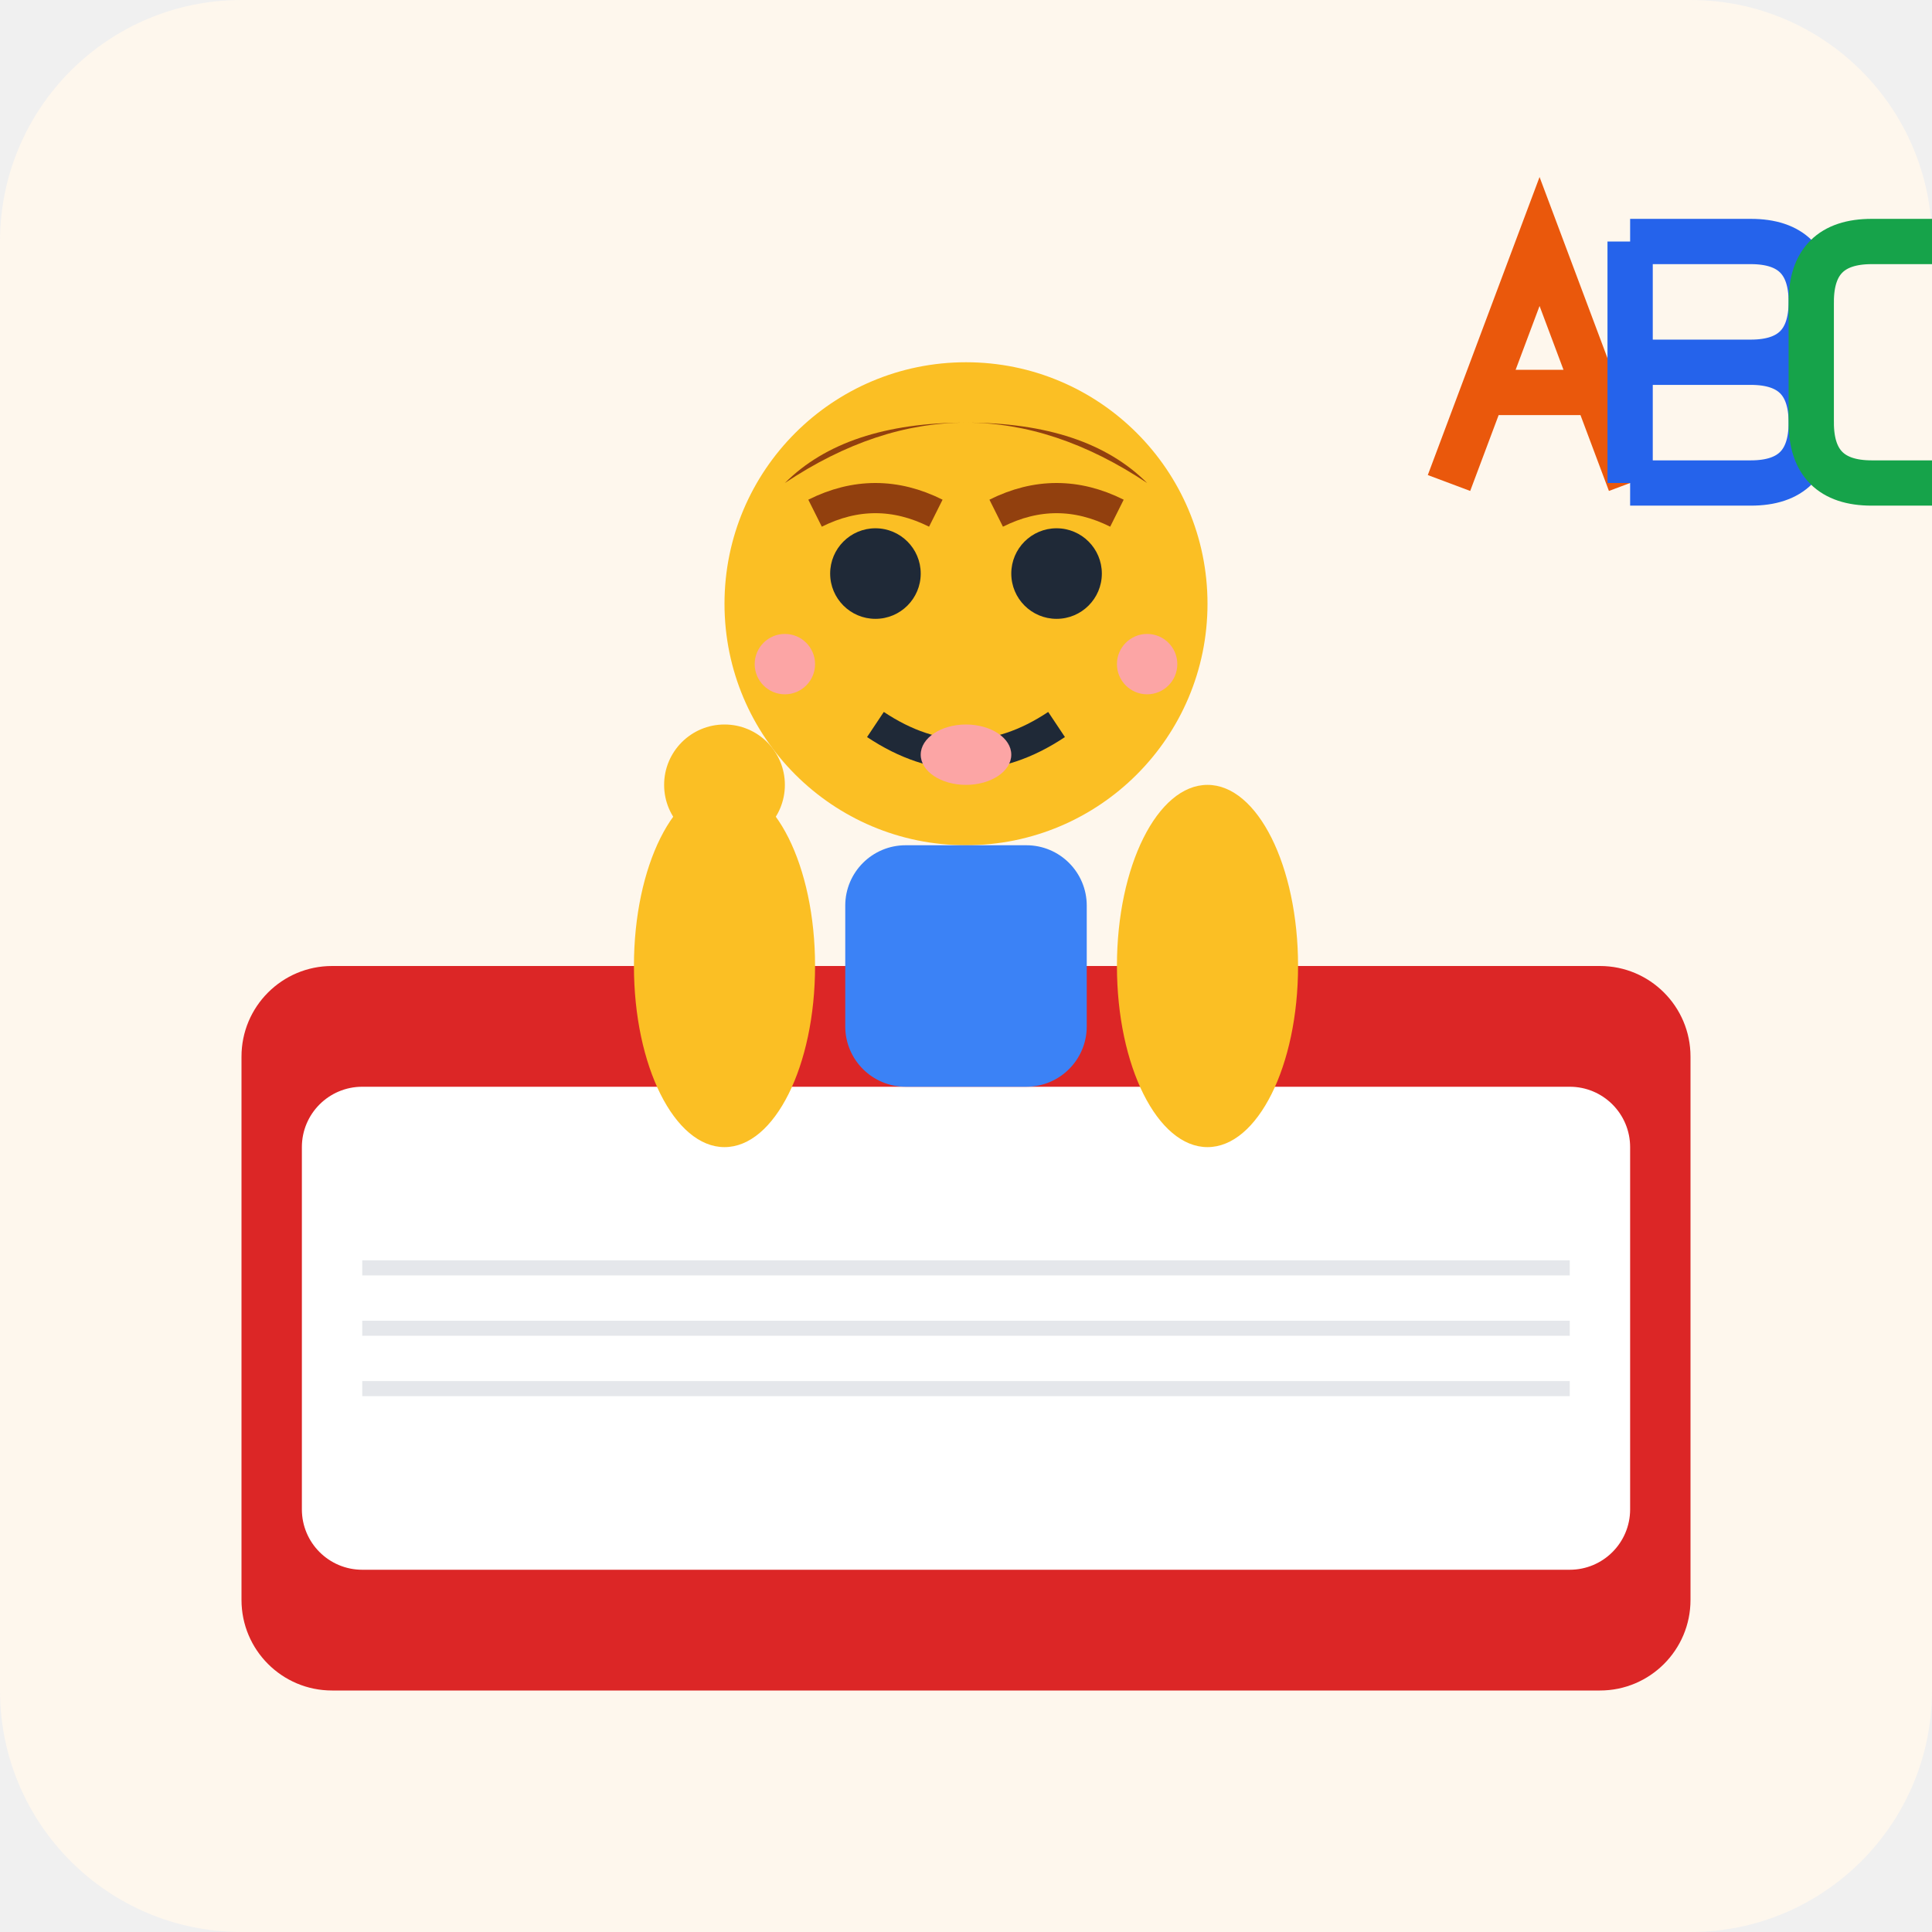
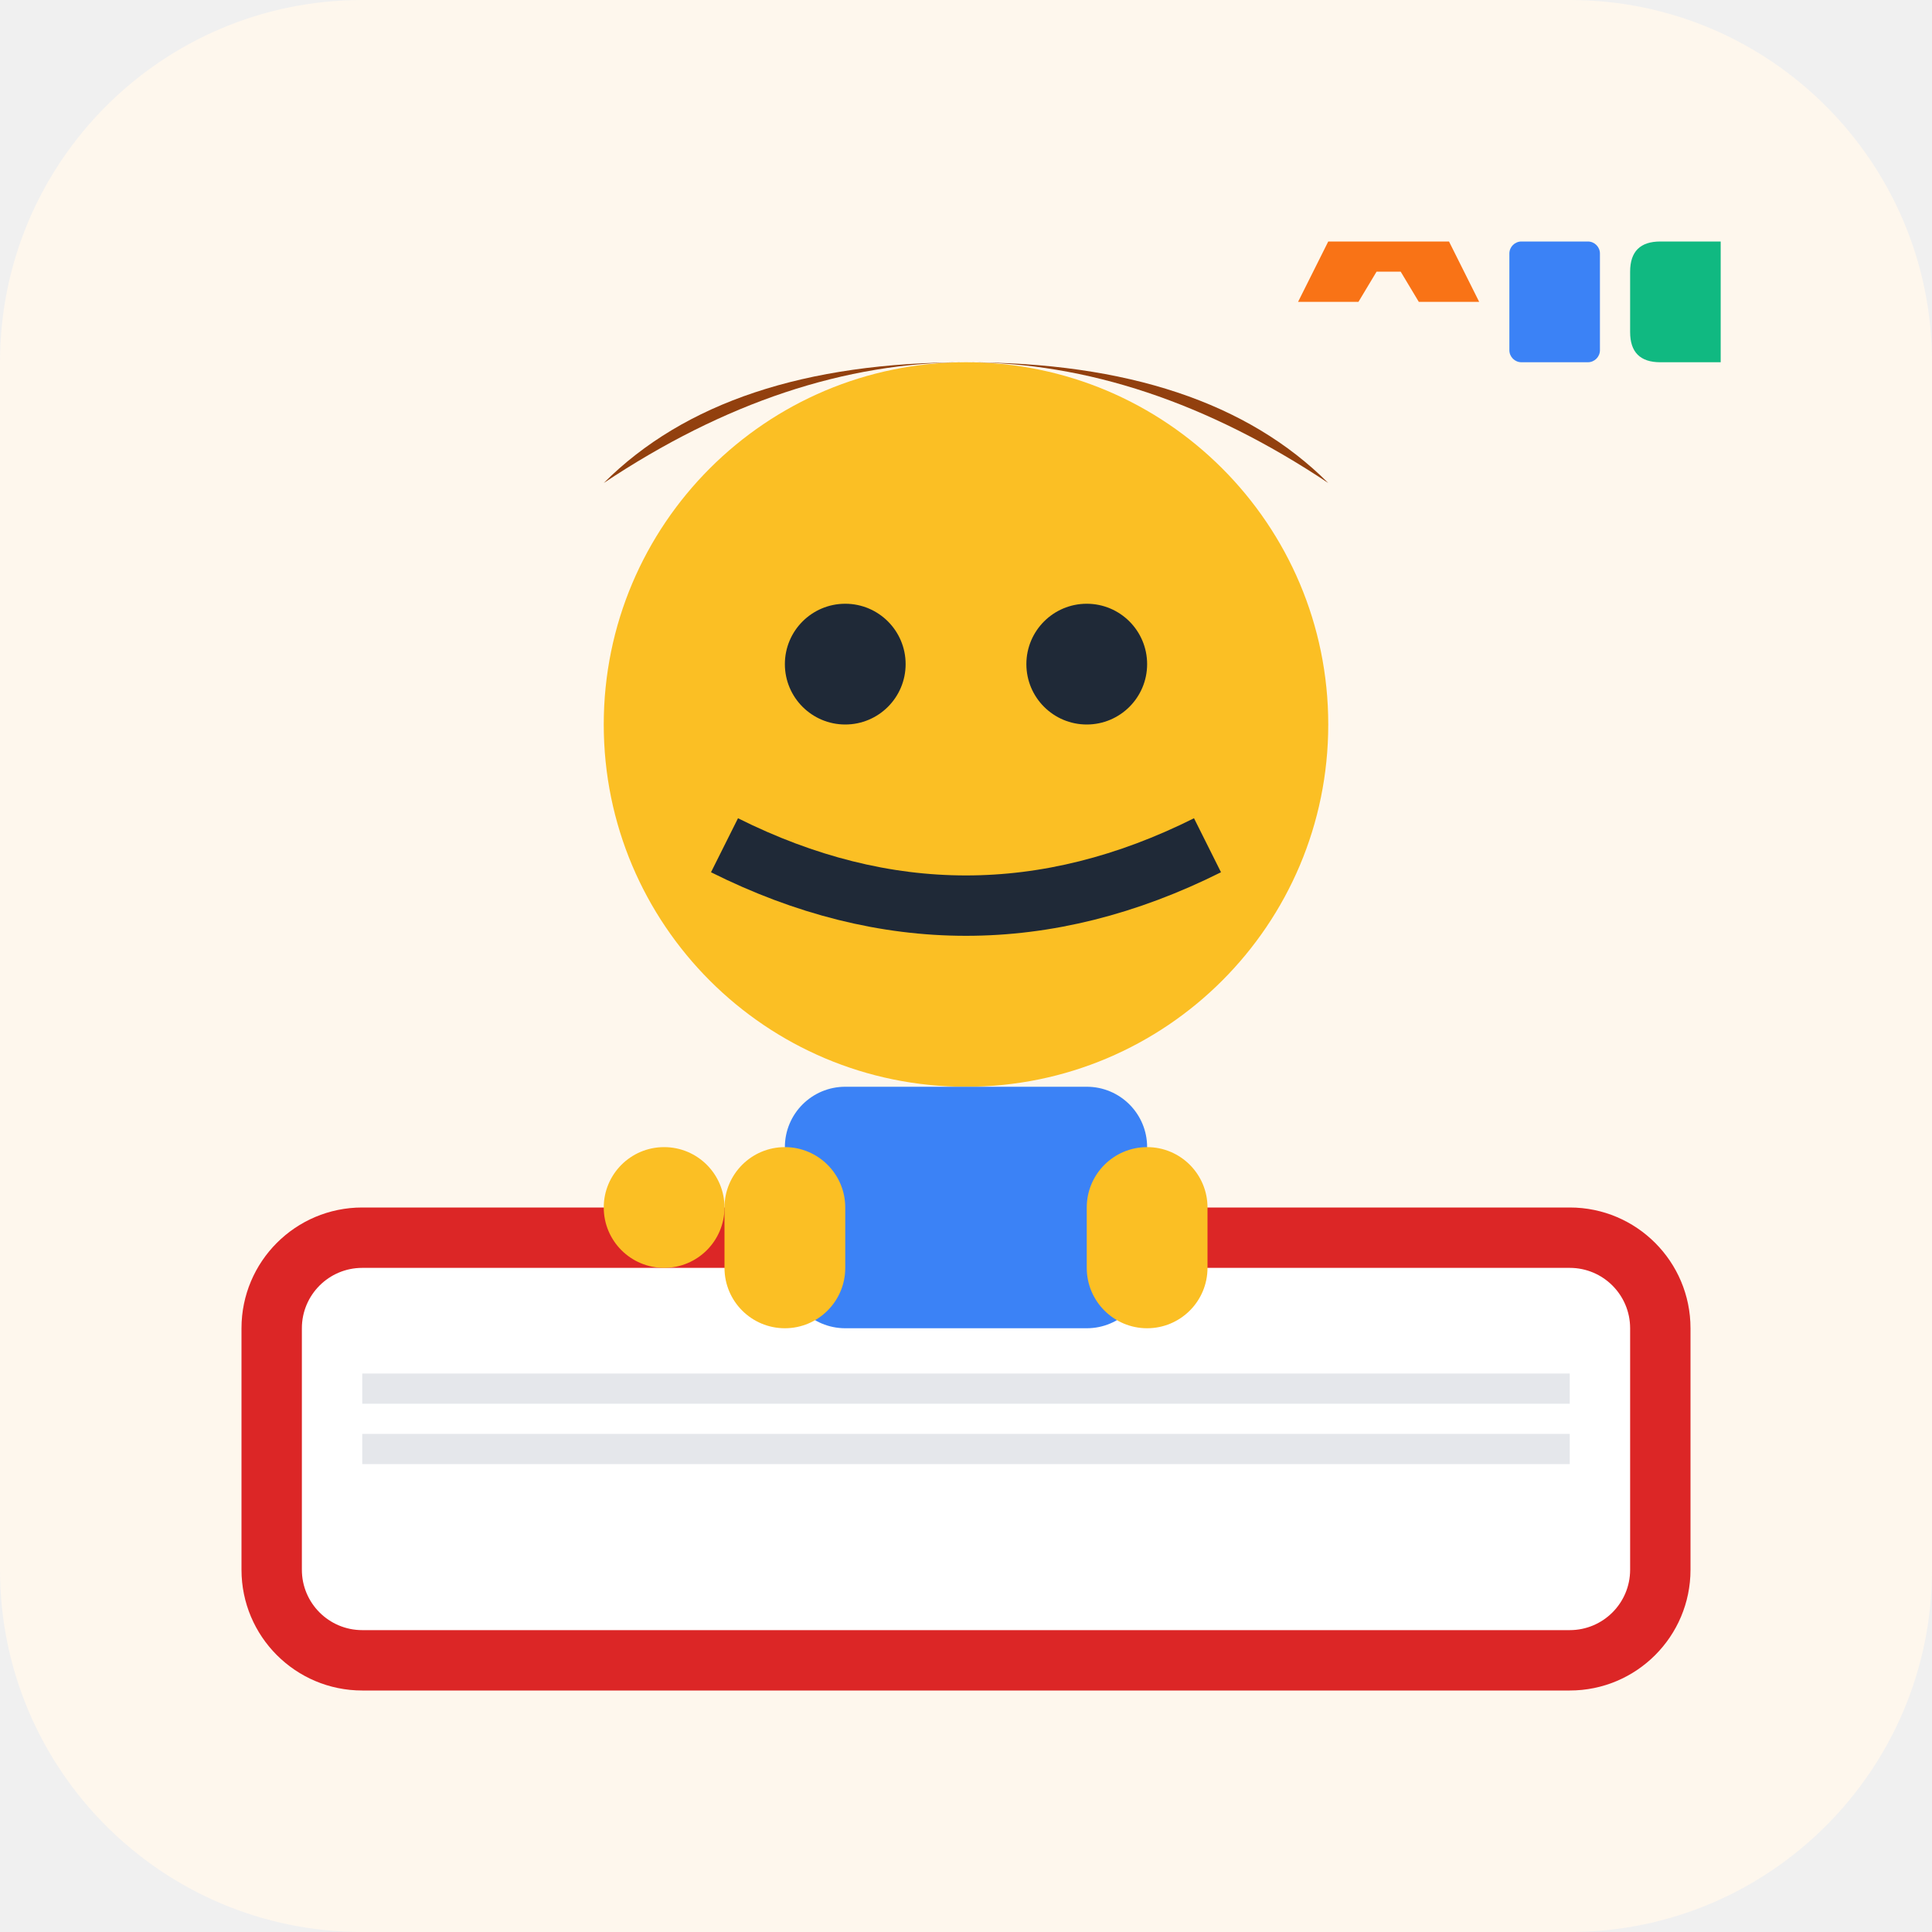
- <svg xmlns="http://www.w3.org/2000/svg" width="64" height="64" viewBox="0 0 64 64">
-   <rect width="64" height="64" fill="#fef7ed" rx="8" />
-   <rect x="8" y="32" width="48" height="24" fill="#dc2626" rx="3" />
-   <rect x="10" y="36" width="44" height="16" fill="white" rx="2" />
-   <rect x="12" y="40" width="40" height="8" fill="white" />
-   <line x1="12" y1="42" x2="52" y2="42" stroke="#e5e7eb" stroke-width="0.5" />
-   <line x1="12" y1="44" x2="52" y2="44" stroke="#e5e7eb" stroke-width="0.5" />
-   <line x1="12" y1="46" x2="52" y2="46" stroke="#e5e7eb" stroke-width="0.5" />
-   <circle cx="32" cy="20" r="8" fill="#fbbf24" />
-   <path d="M 26 16 Q 32 12 38 16 Q 36 14 32 14 Q 28 14 26 16" fill="#92400e" />
-   <circle cx="29" cy="19" r="1.5" fill="#1f2937" />
-   <circle cx="35" cy="19" r="1.5" fill="#1f2937" />
-   <path d="M 27 17 Q 29 16 31 17" stroke="#92400e" stroke-width="1" fill="none" />
-   <path d="M 33 17 Q 35 16 37 17" stroke="#92400e" stroke-width="1" fill="none" />
-   <circle cx="26" cy="22" r="1" fill="#fca5a5" />
-   <circle cx="38" cy="22" r="1" fill="#fca5a5" />
-   <path d="M 29 24 Q 32 26 35 24" stroke="#1f2937" stroke-width="1" fill="none" />
-   <ellipse cx="32" cy="25" rx="1.5" ry="1" fill="#fca5a5" />
-   <rect x="28" y="28" width="8" height="8" fill="#3b82f6" rx="2" />
-   <ellipse cx="24" cy="32" rx="3" ry="6" fill="#fbbf24" />
-   <ellipse cx="40" cy="32" rx="3" ry="6" fill="#fbbf24" />
-   <circle cx="24" cy="26" r="2" fill="#fbbf24" />
-   <g transform="translate(48, 8)">
-     <path d="M 0 8 L 3 0 L 6 8 M 1 5 L 5 5" stroke="#ea580c" stroke-width="1.5" fill="none" />
+ <svg xmlns="http://www.w3.org/2000/svg" width="32" height="32" viewBox="0 0 32 32">
+   <rect width="32" height="32" fill="#fef7ed" rx="6" />
+   <rect x="4" y="20" width="24" height="8" fill="#dc2626" rx="2" />
+   <rect x="5" y="21" width="22" height="6" fill="white" rx="1" />
+   <rect x="6" y="22" width="20" height="4" fill="white" />
+   <line x1="6" y1="23" x2="26" y2="23" stroke="#e5e7eb" stroke-width="0.5" />
+   <line x1="6" y1="24" x2="26" y2="24" stroke="#e5e7eb" stroke-width="0.5" />
+   <circle cx="16" cy="12" r="6" fill="#fbbf24" />
+   <path d="M 10 8 Q 16 4 22 8 Q 20 6 16 6 Q 12 6 10 8" fill="#92400e" />
+   <circle cx="14" cy="11" r="1" fill="#1f2937" />
+   <circle cx="18" cy="11" r="1" fill="#1f2937" />
+   <path d="M 12 14 Q 16 16 20 14" stroke="#1f2937" stroke-width="1" fill="none" />
+   <rect x="13" y="18" width="6" height="4" fill="#3b82f6" rx="1" />
+   <rect x="12" y="19" width="2" height="3" fill="#fbbf24" rx="1" />
+   <rect x="18" y="19" width="2" height="3" fill="#fbbf24" rx="1" />
+   <circle cx="11" cy="20" r="1" fill="#fbbf24" />
+   <g transform="translate(22, 4)">
+     <path d="M 0 0 L 2 0 L 2.5 1 L 1.5 1 L 1.2 0.5 L 0.8 0.5 L 0.5 1 L -0.5 1 L 0 0 Z" fill="#f97316" />
  </g>
-   <g transform="translate(54, 8)">
-     <path d="M 0 0 L 0 8 M 0 0 L 4 0 Q 6 0 6 2 Q 6 4 4 4 L 0 4 M 0 4 L 4 4 Q 6 4 6 6 Q 6 8 4 8 L 0 8" stroke="#2563eb" stroke-width="1.5" fill="none" />
+   <g transform="translate(25, 4)">
+     <rect x="0" y="0" width="1.5" height="2" fill="#3b82f6" rx="0.2" />
  </g>
-   <g transform="translate(60, 8)">
-     <path d="M 6 2 Q 6 0 4 0 L 2 0 Q 0 0 0 2 L 0 6 Q 0 8 2 8 L 4 8 Q 6 8 6 6" stroke="#16a34a" stroke-width="1.5" fill="none" />
+   <g transform="translate(27, 4)">
+     <path d="M 1.5 0 L 0.5 0 Q 0 0 0 0.5 L 0 1.5 Q 0 2 0.5 2 L 1.5 2" fill="#10b981" />
  </g>
</svg>
